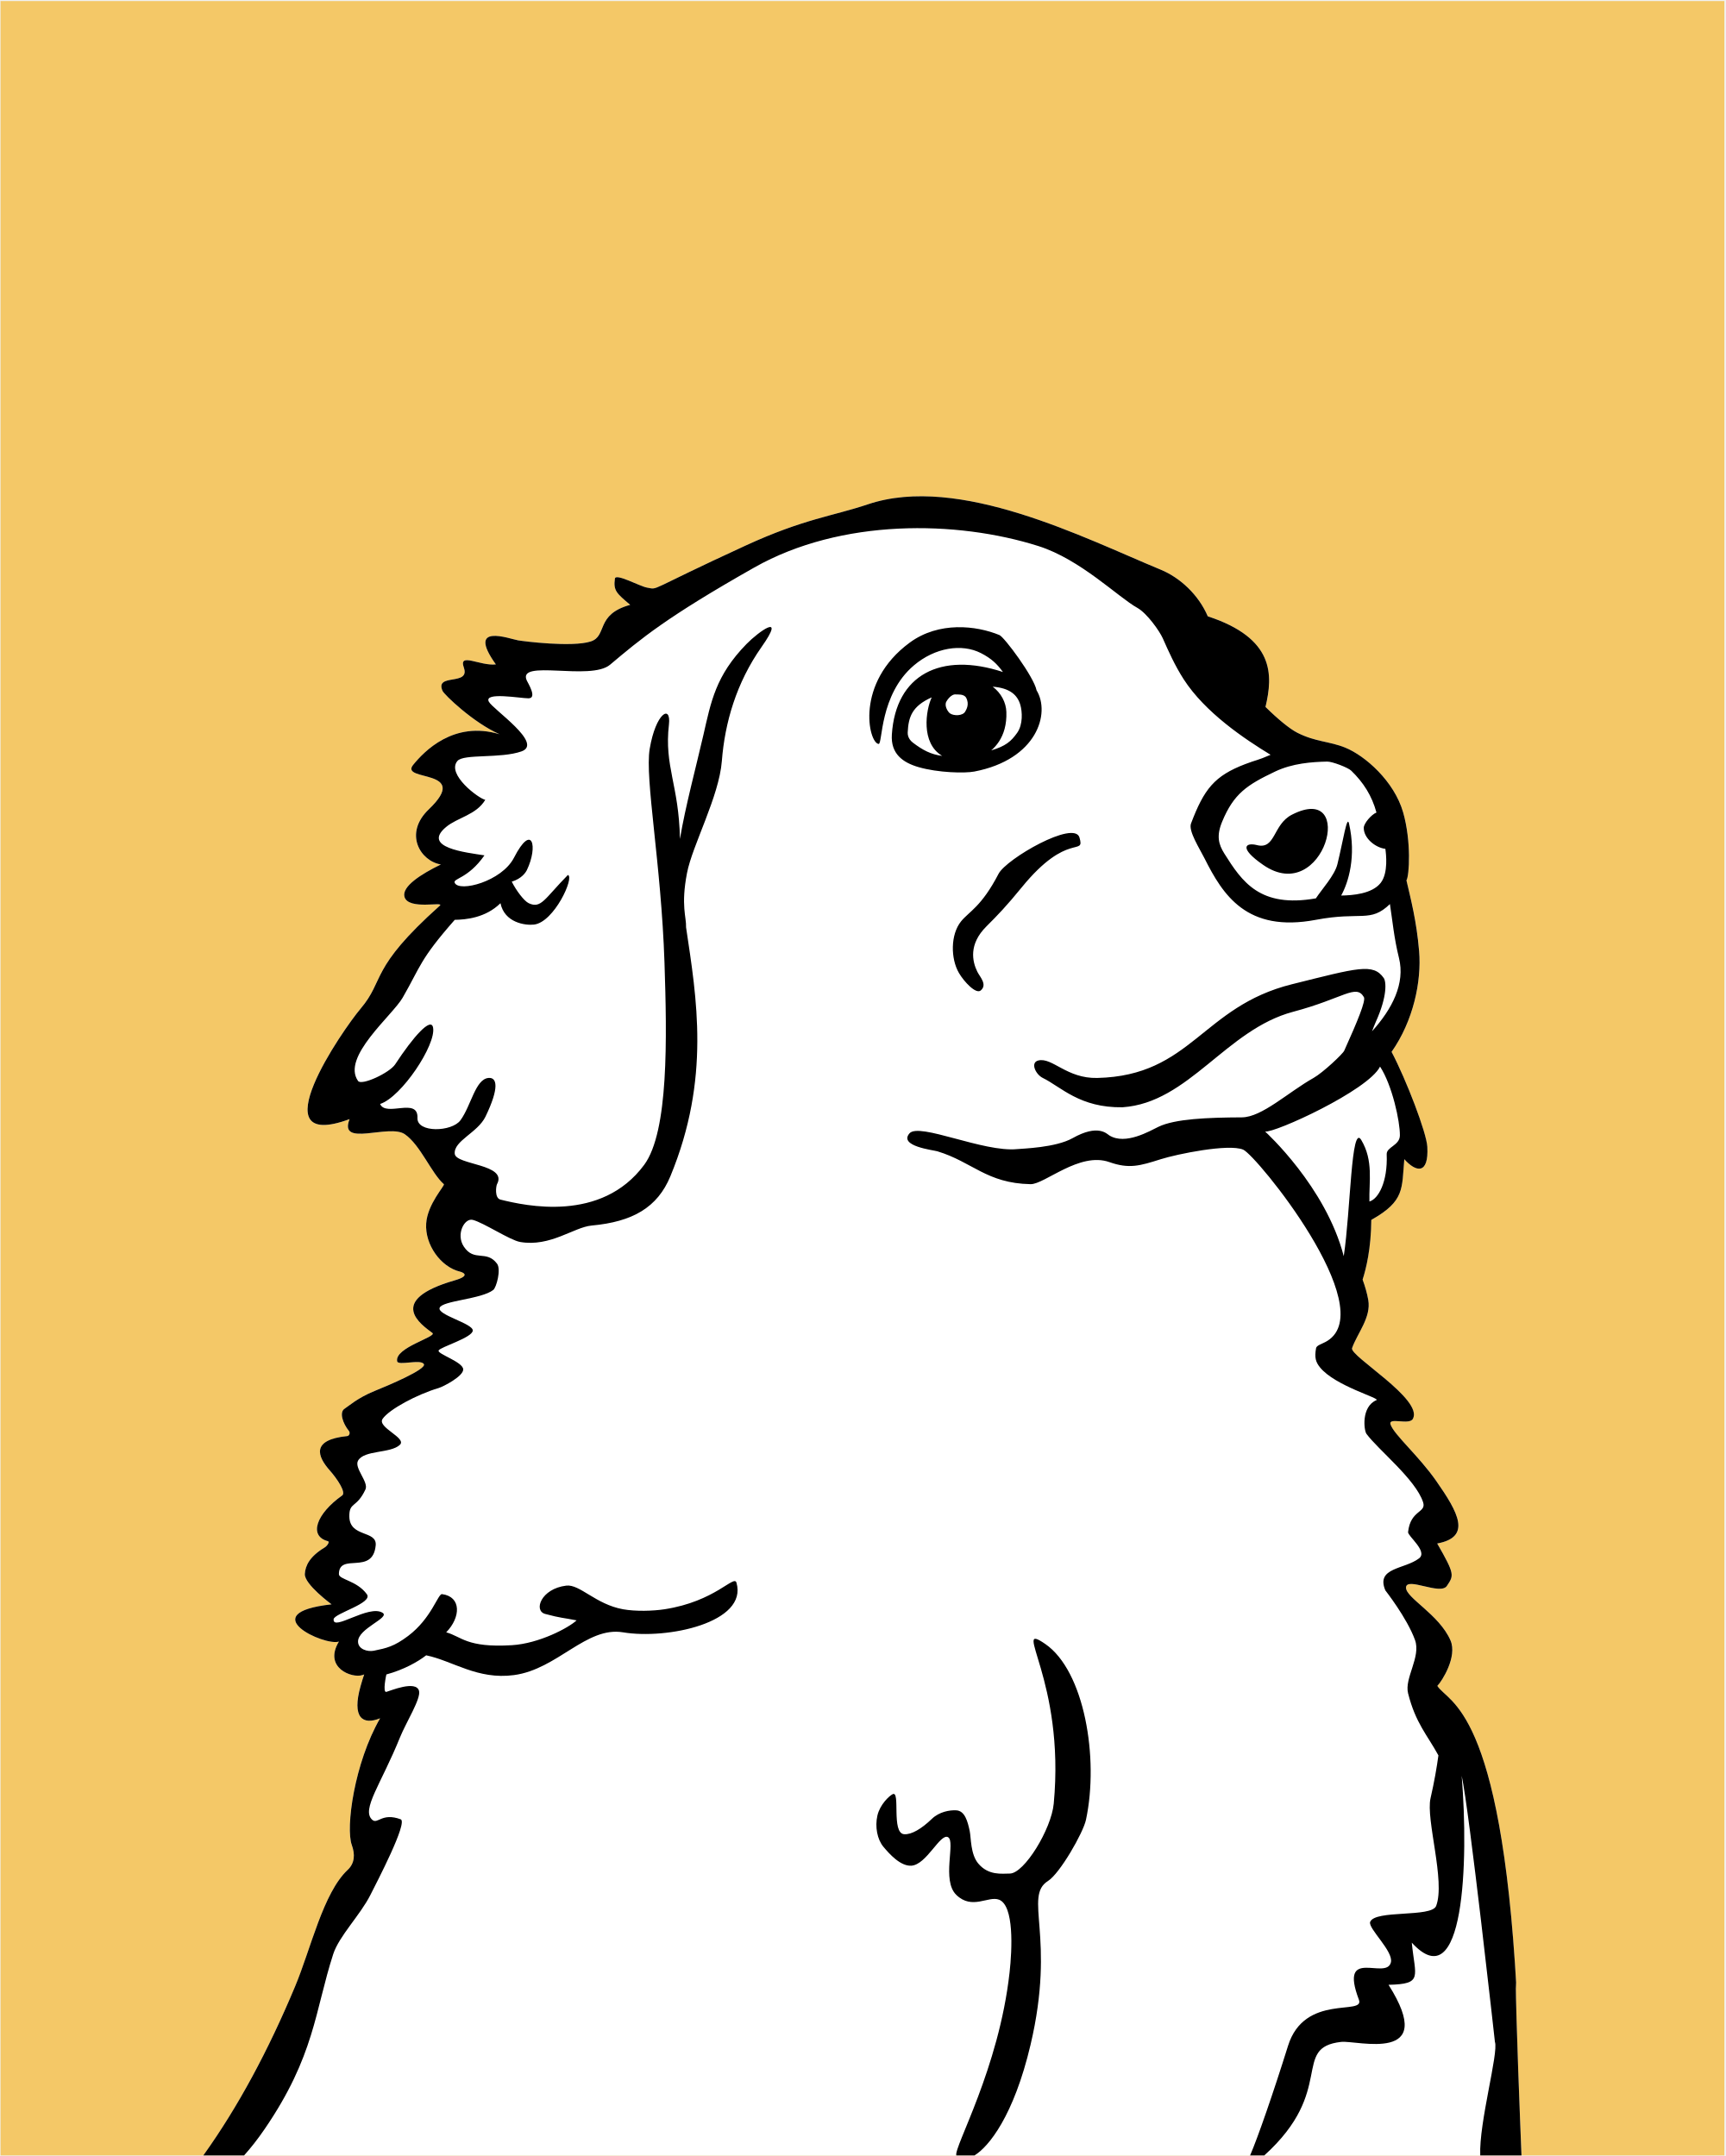
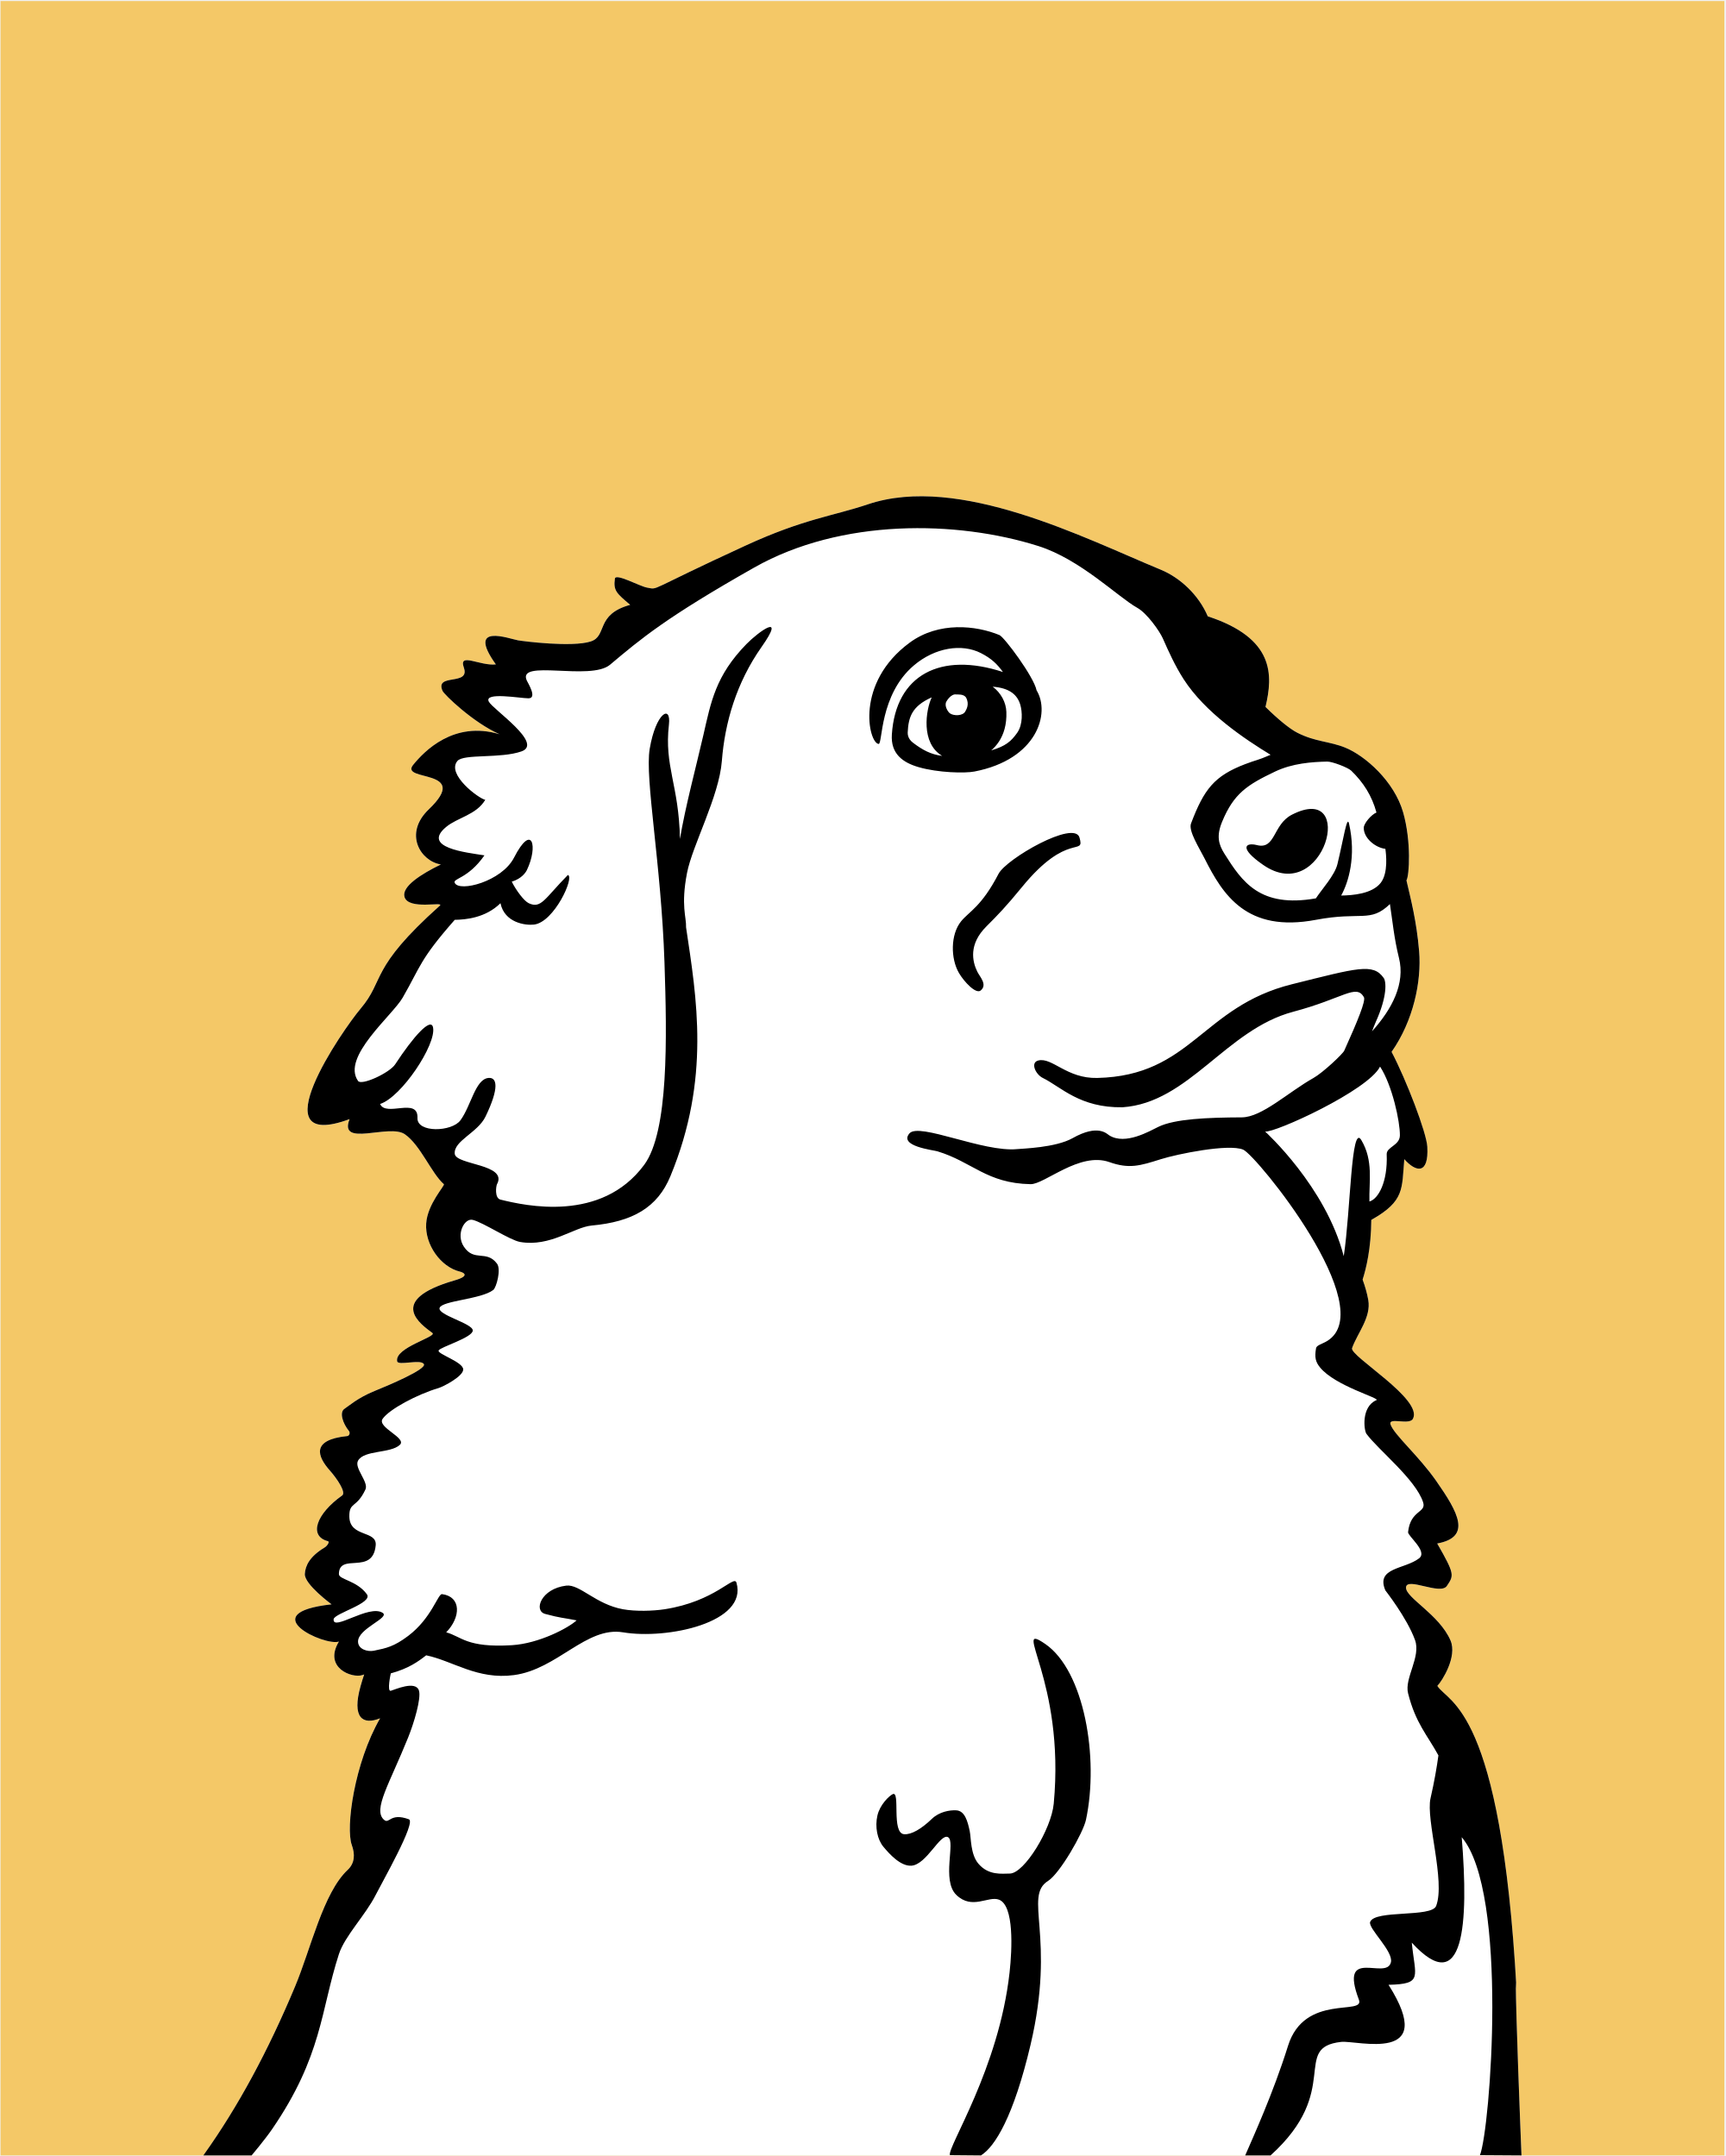
<svg xmlns="http://www.w3.org/2000/svg" width="100%" height="100%" viewBox="0 0 946 1182" version="1.1" xml:space="preserve" style="fill-rule:evenodd;clip-rule:evenodd;stroke-linejoin:round;stroke-miterlimit:2;">
  <g transform="matrix(1,0,0,1,-10206,-1406)">
    <g id="site_golden" transform="matrix(0.26936,0,0,0.47619,10206.3,1406.58)">
      <rect x="0" y="0" width="3507.87" height="2480.32" style="fill:rgb(244,200,103);" />
      <clipPath id="_clip1">
        <rect x="0" y="0" width="3507.87" height="2480.32" />
      </clipPath>
      <g clip-path="url(#_clip1)">
        <g id="golden" transform="matrix(3.7125,0,0,3.04563,-11756.4,-1117.21)">
          <g id="contorno" transform="matrix(1,0,0,0.689512,-7039.59,-603.032)">
            <path d="M11040,2587.68L10317.5,2587.68L10317.6,2587.53C10336.4,2561.21 10352.9,2530.43 10367.8,2495C10376.4,2474.4 10383.1,2443.75 10396.6,2431.13C10400.5,2427.49 10400.7,2422.55 10398.8,2417.55C10395.4,2408.08 10400.2,2372.56 10414.3,2348.03C10404.8,2351.95 10398.8,2347.74 10403.6,2330.37C10404.4,2327.77 10405,2325.67 10405.6,2324.01C10405.3,2324.12 10405,2324.24 10404.6,2324.35C10399,2326.22 10383.1,2320.39 10391.8,2305.97C10384.2,2308.65 10344.4,2290.41 10387.7,2285.56C10387.7,2285.56 10372.8,2274.62 10373.1,2268.95C10373.3,2264.25 10375.9,2259.26 10383.8,2254.46C10385.4,2253.48 10386.8,2251.23 10385.7,2250.94C10375,2248.12 10379.4,2235.92 10393.5,2225.87C10395.8,2224.27 10390.9,2216.9 10386.8,2212.25C10380,2204.51 10376.3,2195.36 10396.4,2193.31C10397.5,2193.2 10398.1,2191.53 10397.2,2190.51C10394,2186.47 10391.7,2180.17 10395,2178.24C10396.7,2177.24 10402,2172.38 10411.3,2168.58C10418.5,2165.69 10440.1,2156.63 10438.3,2153.82C10436.5,2150.95 10424.2,2154.91 10423.7,2152.34C10422.1,2144.76 10445.8,2138.91 10443,2136.76C10437.1,2132.35 10417.1,2118.98 10455.2,2107.94C10464.6,2105.25 10459.2,2103.43 10458.2,2103.19C10447.5,2100.64 10438.9,2088.32 10439.6,2076.8C10440.3,2066 10450.1,2055.89 10449.3,2055.21C10442.4,2049.24 10436.5,2033.77 10427.9,2027.83C10419.3,2021.89 10391.4,2035.3 10397.6,2019.55C10347.1,2038.13 10394,1970.34 10403.6,1959.04C10417.2,1942.98 10408.1,1937.4 10447.1,1902.55C10449.9,1899.97 10429.8,1905.21 10427.7,1897.66C10426.2,1892.03 10436.7,1885.28 10447.6,1879.94C10436.4,1878.07 10427.1,1863 10441,1849.73C10464.7,1827.07 10424.8,1834.75 10432.5,1825.35C10438.4,1818.03 10454.7,1800.93 10479.8,1808.55C10465.3,1802.11 10449.5,1786.81 10448.6,1784.77C10444.2,1774.84 10463.9,1782.28 10460.2,1772C10457.2,1763.46 10469.1,1771.23 10477.8,1770.26C10461.2,1747.08 10485.3,1756.28 10490,1757.07C10493.2,1757.61 10519.5,1760.94 10529.7,1757.7C10539.1,1754.72 10532.1,1742.91 10551.4,1737.6C10544.2,1731.41 10542,1729.91 10543.1,1723.21C10543.5,1720.13 10556.7,1727.49 10560.7,1728.16C10567.3,1729.29 10559.6,1730.42 10614.9,1705.01C10646.6,1690.43 10662.5,1688.94 10681.8,1682.48C10731.7,1665.7 10800.5,1701.09 10842.3,1718.35C10852.8,1722.68 10863,1732.05 10868,1743.89C10904.7,1755.91 10903.8,1776.01 10899.7,1793.57C10906.4,1800.28 10912.9,1805.61 10917.2,1807.75C10927.2,1812.83 10934.5,1812.32 10943.3,1815.89C10954.3,1820.31 10970.2,1834.28 10975.1,1851.33C10979.7,1867.3 10978.5,1886.24 10976.9,1888.67C10979.3,1898.82 10982.5,1910.75 10983.9,1927.44C10985.3,1944.14 10980.6,1965.8 10968.8,1982.68C10976.8,1997.99 10987.9,2026.91 10988.3,2034.68C10989.2,2050.25 10982.1,2048.62 10975.7,2041.52C10974.3,2057.78 10976,2064.39 10957.9,2074.67C10957.8,2074.72 10957.7,2074.76 10957.6,2074.79C10957.5,2090.55 10954.8,2101.48 10952.9,2107.53C10954.3,2111.29 10955.3,2115.02 10956,2118.69C10957.7,2128.2 10949.9,2137.03 10947.1,2145.1C10945.6,2149.38 10986.3,2173.18 10980.4,2183.87C10978.4,2187.55 10966.7,2182.69 10968.2,2186.99C10970.1,2192.62 10983.6,2204.1 10993.2,2217.86C11005.4,2235.28 11012.8,2248.68 10993.8,2252.21C11003.6,2269.2 11002.9,2269.7 10999.1,2275.46C10995.5,2280.79 10976.9,2270.3 10976.7,2276.33C10976.5,2281.98 10994.8,2291.04 11001.1,2305.34C11004.9,2314.25 10996.4,2327.7 10993.8,2330.27C10999.9,2339.85 11028.7,2341.81 11037.2,2496.5L11036.8,2492.86C11036.9,2511.53 11039.2,2569.19 11040,2587.68Z" style="fill:white;" />
          </g>
          <g id="linhas" transform="matrix(1,0,0,0.689512,134.429,366.718)">
-             <path d="M3865.95,1181.25L3843.34,1181.25C3842.59,1163.3 3853.51,1124.92 3851.39,1119.02C3851.39,1119.02 3837.31,991.865 3833.18,973.133C3837.06,1020.44 3834.53,1095.88 3805.82,1064.61C3807.67,1083.54 3812.18,1087.28 3793.08,1087.72C3820.64,1131.28 3775.8,1118.04 3767.11,1119.02C3739.55,1122.12 3764.55,1145.47 3724.99,1181.25L3717.2,1181.25C3721.39,1171.57 3729.82,1147.28 3737.99,1121.17C3747.05,1092.2 3780.24,1104.85 3776.83,1095.88C3765.64,1066.36 3791.91,1085.56 3794.38,1075.39C3795.86,1069.29 3781.66,1056.69 3783.01,1053.23C3785.65,1046.46 3816.72,1050.95 3819.18,1044.47C3824.34,1030.85 3813.42,997.094 3816.1,985.435C3818.2,976.323 3819.53,968.396 3820.42,961.955C3814.25,950.66 3807.91,944.284 3803.79,927.916C3801.68,919.554 3810.95,907.983 3807.59,898.694C3803.19,886.531 3791.32,871.512 3791.33,871.476C3785.97,858.85 3801.89,860.006 3809.81,853.921C3814.77,850.115 3803.56,841.693 3803.79,839.516C3805.09,827.255 3813.96,829.09 3812.02,823.143C3807.93,810.585 3787.31,794.331 3780.96,785.632C3779.61,783.782 3777.97,770.817 3786.46,767.169C3788.82,766.157 3763.76,759.443 3755.51,749.224C3753.14,746.294 3752.43,743.859 3753.36,738.666C3753.65,737.047 3756.91,736.331 3759.52,734.71C3788.74,716.553 3720.65,632.902 3713.4,629.852C3705.38,626.479 3677.13,632.283 3668.25,635.093C3656.78,638.722 3650.93,640.523 3640.03,636.674C3623.65,630.894 3604.55,648.931 3596.85,648.781C3572.74,648.311 3565.05,636.607 3545.8,630.763C3543.59,630.092 3524.43,627.978 3530.48,620.94C3535.76,614.797 3571.1,631.452 3589.59,629.552C3592.46,629.257 3610.59,628.786 3619.9,623.553C3633.93,615.661 3638.62,621.172 3640.03,622.047C3648.85,627.543 3662.2,619.627 3666.93,617.341C3676.04,612.935 3693.9,612.245 3712.66,612.151C3723.68,612.096 3737.96,598.437 3751.96,590.551C3757.14,587.63 3767.99,577.394 3768.79,575.613C3776.17,559.245 3780.7,548.194 3779.57,546.243C3775.26,538.804 3768.48,546.913 3740.78,554.268C3704,564.036 3683.61,604.161 3647.27,606.621C3623.82,607 3613.5,595.395 3603.58,590.551C3599.61,588.613 3596.59,582.082 3601.1,580.974C3608.75,579.097 3616.66,590.952 3633.45,590.551C3685.11,589.319 3690.71,551.463 3740.13,539.174C3776.11,530.226 3784.62,527.449 3790.44,535.753C3791.8,537.687 3792.53,545.545 3786.11,559.783C3785.41,561.333 3784.76,563.108 3784.01,564.994C3795.15,552.643 3802.26,538.729 3798.81,524.832C3796.08,513.82 3795.28,504.578 3793.84,495.221C3782.99,505.684 3778.15,499.139 3753.25,503.857C3715.27,511.053 3702.25,490.118 3692.21,470.157C3689.43,464.62 3683.27,455.105 3684.81,451.052C3691.95,432.189 3697.59,424.96 3714.51,418.49C3720.98,416.014 3720.71,416.712 3728.42,413.382C3714.21,404.723 3692.55,390.248 3680.78,371.953C3675.91,364.375 3672.43,356.507 3669.32,349.488C3667.63,345.671 3660.73,335.795 3655.36,332.807C3644.85,326.957 3624.25,306.262 3601.15,298.943C3556.39,284.764 3493.05,283.747 3445.44,310.693C3397.14,338.032 3383.33,349.727 3366.37,363.996C3355.57,373.081 3315.23,360.673 3320.73,372.67C3321.37,374.058 3326.6,382.381 3321.68,382.414C3317.34,382.444 3297.12,378.743 3299.9,384.218C3302.05,388.466 3330.08,407.151 3317.85,411.505C3306.41,415.582 3286.09,412.739 3282.7,416.77C3276.53,424.119 3294.54,437.47 3297.97,438.067C3293.05,446.369 3282.75,447.73 3276.49,452.967C3262.99,464.258 3287.27,466.923 3297.52,468.514C3288.39,481.53 3280.02,481.077 3281.24,483.613C3283.73,488.842 3307,482.852 3313.71,469.799C3323.71,450.323 3327.03,463.605 3320.79,476.549C3320.18,477.82 3317.99,481.259 3312.49,482.937C3314.89,487.736 3319.22,493.54 3321.8,494.748C3328.62,497.942 3330.45,492.289 3343.25,479.273C3347.04,480.372 3335.72,505.183 3324.68,506.465C3319.89,507.02 3308.53,505.453 3306.3,494.748C3298.09,502.822 3287.31,503.755 3281.24,503.857C3261.94,525.798 3262.65,529.234 3252.69,546.534C3247.02,556.379 3219.01,579.066 3228.23,592.185C3230.16,594.932 3245.54,587.723 3248.58,583.094C3258.6,567.793 3268.25,557.023 3269.36,562.925C3271.13,572.282 3252.08,601.003 3240.33,604.814C3243.47,612.16 3261.28,600.878 3260.8,612.476C3260.45,620.751 3279.67,620.188 3284.38,613.732C3290.24,605.715 3292.51,591.272 3299.68,590.551C3304.47,590.069 3305.75,595.913 3298.1,611.732C3293.81,620.601 3280.54,625.024 3281.24,632.142C3281.84,638.342 3310.38,637.68 3304.41,648.781C3303.88,649.76 3302.95,656.414 3306.3,657.246C3319.97,660.635 3361.55,670.001 3385.06,638.21C3398.54,619.983 3397.58,568.772 3396.2,527.214C3394.39,472.837 3385.35,426.513 3388.1,410.122C3391.42,390.344 3399.93,385.532 3398.64,396.808C3395.99,419.857 3404.11,429.798 3404.68,459.513C3407.68,441.558 3413.49,420.121 3417.56,402.388C3421.7,384.331 3424.22,369.987 3441.15,352.656C3447.72,345.929 3463.1,334.809 3449.46,354.196C3435.53,373.995 3429.28,395.858 3427.65,416.77C3426.13,436.307 3411.49,462.988 3408.55,478.187C3405.09,496.096 3408.26,502.353 3408.03,507.963C3413.78,546.597 3421.6,590.829 3399.44,644.437C3392.34,661.613 3378.7,669.413 3356.28,671.464C3346.54,672.355 3333.62,683.349 3317.05,680.464C3311.5,679.497 3297.01,669.849 3291.12,668.361C3286.56,667.205 3281.74,676.279 3286.22,683.014C3291.92,691.608 3298.57,684.605 3304.41,692.364C3306.77,695.504 3304.08,705.428 3302.35,706.777C3295.78,711.89 3274.53,712.611 3272.97,716.534C3271.4,720.457 3291.22,725.113 3291.12,729.017C3291.03,732.922 3273.28,738.048 3272.4,739.96C3271.53,741.873 3285.71,746.169 3285.88,750.289C3286.04,754.069 3274.96,759.792 3272.4,760.547C3260.6,764.029 3245.25,772.25 3241.7,777.443C3238.49,782.152 3255.22,787.896 3251.14,791.703C3246.01,796.498 3231.56,794.434 3228.23,800.37C3225.98,804.391 3234.19,812.082 3232.29,816.147C3227.42,826.605 3223.33,822.788 3223.46,831.019C3223.65,842.608 3238.7,838.393 3237.91,846.788C3236.35,863.455 3217.85,850.489 3217.74,862.522C3217.71,865.6 3227.59,866.033 3233.07,873.597C3236.62,878.496 3215.12,884.081 3214.85,887.313C3214.28,894.184 3234.2,878.997 3241.7,883.78C3245.96,886.497 3228.22,892.325 3228.23,899.543C3228.24,903.768 3233.44,905.273 3236.93,904.559C3243.82,903.153 3248.01,902.251 3255.71,896.442C3268.55,886.761 3272.04,873.246 3274.27,873.536C3284.94,874.922 3284.61,886.206 3276.56,894.479C3284.95,896.748 3287.69,903.045 3312.58,901.529C3327.44,900.624 3343.61,892.038 3348.03,887.919C3340.31,886.39 3339.59,886.756 3330.79,884.389C3324.33,882.65 3328.45,870.59 3342.35,868.871C3349.75,867.956 3358.51,879.139 3373.49,881.834C3380.43,883.08 3389.86,882.805 3396.2,881.834C3424.13,877.547 3434.34,862.726 3435.65,867.251C3442.02,889.083 3397.78,898.54 3373.49,894.479C3353.34,891.11 3337.54,914.732 3313.71,917.923C3293.69,920.602 3280.25,910.144 3265.58,907.077C3261.22,910.485 3253.51,914.931 3243.76,917.578C3243.71,917.665 3241.56,927.706 3243.76,927.128C3245.83,926.588 3259.95,920.574 3261.65,926.528C3262.86,930.757 3254.51,943.921 3251.22,952.086C3240.92,977.645 3229.85,991.688 3235.99,997.233C3239.03,999.969 3241.16,993.134 3251.59,996.977C3255.74,998.506 3238.53,1031.45 3235.01,1038.44C3229.46,1049.49 3217.84,1060.98 3214.62,1070.91C3204.54,1102.06 3204.52,1126.67 3177,1166.86C3173.16,1172.46 3169.43,1177.18 3165.91,1181.1L3165.77,1181.25L3143.44,1181.25L3143.54,1181.1C3162.37,1154.78 3178.93,1124 3193.75,1088.57C3202.37,1067.97 3209.1,1037.32 3222.58,1024.69C3226.47,1021.06 3226.65,1016.12 3224.82,1011.11C3221.35,1001.65 3226.17,966.125 3240.33,941.594C3230.75,945.522 3224.74,941.313 3229.63,923.937C3230.36,921.335 3231.01,919.239 3231.6,917.578C3231.28,917.69 3230.95,917.805 3230.59,917.923C3224.98,919.791 3209.11,913.964 3217.74,899.543C3210.16,902.222 3170.36,883.975 3213.72,879.127C3213.72,879.127 3198.8,868.189 3199.07,862.522C3199.3,857.814 3201.89,852.827 3209.82,848.03C3211.43,847.052 3212.81,844.799 3211.72,844.513C3200.97,841.693 3205.37,829.485 3219.53,819.44C3221.79,817.838 3216.93,810.465 3212.82,805.817C3205.97,798.082 3202.26,788.925 3222.34,786.879C3223.44,786.767 3224.06,785.104 3223.23,784.084C3219.94,780.037 3217.72,773.739 3220.97,771.808C3222.64,770.809 3227.94,765.945 3237.33,762.152C3244.49,759.26 3266.09,750.202 3264.3,747.391C3262.47,744.521 3250.22,748.481 3249.68,745.904C3248.12,738.329 3271.82,732.476 3268.97,730.33C3263.11,725.916 3243.07,712.548 3281.24,701.508C3290.54,698.815 3285.22,696.998 3284.22,696.761C3273.49,694.213 3264.84,681.891 3265.58,670.363C3266.26,659.564 3276.05,649.46 3275.27,648.781C3268.42,642.803 3262.47,627.339 3253.86,621.395C3245.25,615.455 3217.36,628.872 3223.6,613.118C3173.08,631.694 3220.01,563.905 3229.6,552.609C3243.22,536.551 3234.08,530.973 3273.04,496.119C3275.92,493.536 3255.74,498.783 3253.68,491.228C3252.16,485.597 3262.67,478.852 3273.62,473.512C3262.37,471.638 3253.12,456.571 3267,443.299C3290.71,420.641 3250.82,428.322 3258.44,418.917C3264.38,411.594 3280.64,394.5 3305.8,402.117C3291.27,395.674 3275.45,380.382 3274.55,378.339C3270.19,368.409 3289.86,375.847 3286.22,365.566C3283.19,357.029 3295.06,364.797 3303.78,363.828C3287.2,340.652 3311.31,349.852 3315.95,350.635C3319.16,351.177 3345.47,354.512 3355.71,351.268C3365.11,348.291 3358.1,336.482 3377.4,331.171C3370.15,324.983 3368.03,323.483 3369.04,316.775C3369.5,313.695 3382.71,321.061 3386.66,321.729C3393.33,322.86 3385.56,323.99 3440.88,298.576C3472.62,283.997 3488.51,282.512 3507.75,276.047C3557.68,259.267 3626.48,294.663 3668.25,311.914C3678.75,316.249 3688.95,325.613 3693.99,337.458C3730.67,349.483 3729.8,369.58 3725.64,387.137C3732.42,393.851 3738.91,399.182 3743.14,401.32C3753.2,406.396 3760.53,405.885 3769.33,409.454C3780.25,413.881 3796.17,427.851 3801.07,444.898C3805.65,460.872 3804.46,479.803 3802.9,482.235C3805.24,492.388 3808.43,504.323 3809.84,521.007C3811.25,537.71 3806.61,559.366 3794.75,576.248C3802.8,591.558 3813.89,620.484 3814.33,628.245C3815.2,643.815 3808.04,642.193 3801.72,635.093C3800.3,651.352 3802.01,657.96 3783.86,668.243C3783.78,668.288 3783.7,668.327 3783.63,668.361C3783.5,684.115 3780.8,695.05 3778.87,701.098C3780.25,704.855 3781.31,708.586 3781.97,712.256C3783.67,721.77 3775.91,730.6 3773.09,738.666C3771.59,742.945 3812.32,766.743 3806.42,777.443C3804.4,781.122 3792.71,776.258 3794.19,780.56C3796.13,786.187 3809.57,797.673 3819.18,811.433C3831.35,828.853 3838.78,842.247 3819.76,845.78C3829.54,862.764 3828.9,863.266 3825.07,869.026C3821.52,874.354 3802.89,863.874 3802.66,869.901C3802.45,875.552 3820.83,884.606 3827.04,898.908C3830.9,907.819 3822.37,921.272 3819.83,923.84C3825.87,933.413 3854.67,935.377 3863.22,1090.07L3862.82,1086.43C3862.91,1105.1 3865.2,1162.76 3865.95,1181.25ZM3556.17,1181.25C3554.7,1176.79 3579.48,1133.81 3585.35,1080.98C3586.78,1068.16 3587.89,1044.3 3579.59,1041.06C3573.72,1038.77 3564.88,1046.87 3556.17,1038.44C3547.93,1030.46 3555.91,1009.15 3551.63,1006.79C3547.36,1004.43 3539.88,1021.89 3531.52,1022.42C3525.61,1022.79 3519.54,1016.06 3516.2,1012.05C3512.87,1008.05 3511.47,1001.14 3512.92,994.887C3514.31,988.911 3519.34,984.153 3521.29,983.202C3525.67,981.068 3520.38,1004.6 3527.56,1005.16C3531.59,1005.47 3537.06,1002.22 3542.78,996.731C3546.87,992.803 3552.61,991.852 3556.17,992.066C3560.84,992.346 3562.39,998.082 3563.52,1003.5C3564.29,1007.17 3563.88,1016.12 3568.23,1021.27C3573.83,1027.9 3581.16,1026.75 3585.49,1026.73C3593.41,1026.69 3608.24,1002.39 3609.56,988.43C3615.98,920.559 3585.81,887.701 3604.95,900.887C3626.31,915.597 3634.47,963.344 3627.24,997.233C3625.7,1004.47 3612.86,1026.75 3606.45,1030.77C3592.8,1039.35 3610.89,1061.07 3596.85,1120.61C3587.62,1159.74 3573.89,1176.51 3566.15,1181.25L3556.17,1181.25ZM3767.11,490.545C3773.32,490.456 3784.02,489.655 3788.77,483.613C3793.04,478.175 3791.72,467.592 3791.33,464.936C3785.93,464.33 3779.4,459.129 3779.5,453.364C3779.55,450.943 3783.68,446.123 3786.46,445.031C3783.93,435.77 3779.31,428.554 3772.63,422.086C3770.85,420.361 3762.21,417.057 3759.52,417.108C3751,417.269 3740.36,418.064 3730.93,422.555C3715.52,429.889 3708.24,434.645 3701.87,450.064C3698.65,457.845 3699.89,462.455 3703.1,467.568C3712.83,483.035 3722.58,497.471 3753.25,492.086C3756.55,487.063 3763.58,479.436 3765.06,473.347C3768.33,459.888 3770.31,446.235 3771.41,451.052C3775.5,469.041 3771.09,483.402 3767.11,490.545ZM3720.89,462.879C3731.28,465.542 3729.55,451.618 3740.13,446.213C3776.16,427.802 3757.88,496.971 3724.37,473.753C3710.68,464.273 3714.8,461.321 3720.89,462.879ZM3725.42,619.905C3725.78,620.275 3758.65,650.087 3768.53,688.261C3772.33,663.199 3772.55,615.164 3778.15,624.588C3784.9,635.925 3782.31,647.415 3782.6,658.275C3787.47,656.934 3792.68,647.624 3792.07,632.418C3791.9,628.329 3799.23,627.628 3799.3,622.047C3799.39,614.416 3795.1,594.557 3788.43,584.316C3781.95,597.4 3730.4,620.912 3725.42,619.905ZM3581.72,367.997C3578.52,363.604 3575.48,360.612 3569.66,357.634C3559.19,352.273 3544.47,354.562 3532.91,364.373C3513.95,380.445 3515.84,407.687 3513.57,407.434C3508,406.812 3500.55,373.973 3530.64,351.873C3546.58,340.17 3567.06,342.468 3579.81,347.743C3582.45,348.834 3598.69,370.623 3600.15,378.025C3607.86,390.618 3600.41,415.956 3566.05,422.562C3560.78,423.575 3546.15,423.238 3535.5,420.151C3526.8,417.633 3520.15,412.823 3520.83,402.297C3522.96,369.442 3547.62,356.784 3581.72,367.997ZM3575.28,410.974C3583.17,408.652 3586.18,406.035 3589.5,401.366C3592.79,396.746 3592.31,389.633 3591.25,386.005C3589.71,380.732 3585.71,376.782 3576.11,376.042C3580.66,379.476 3583.42,384.629 3583.6,389.867C3583.85,396.874 3582.13,402.166 3579.55,406.115C3578.29,408.039 3576.83,409.644 3575.28,410.974ZM3542.68,381.898C3531.84,386.721 3529.91,392.717 3529.52,401.133C3529.48,402.012 3529.58,404.598 3532.38,406.733C3537.62,410.722 3542.2,413.211 3548.43,413.98C3536.54,406.993 3539.48,388.718 3542.68,381.898ZM3561.05,389.662C3561.57,388.701 3563.5,385.798 3561.58,382.154C3560.39,379.885 3556.7,380.393 3556.11,380.295C3553.36,379.842 3550.98,383.639 3550.65,384.313C3549.46,386.734 3551.68,389.941 3552.65,390.643C3554.79,392.188 3559.75,392.085 3561.05,389.662ZM3623.68,458.752C3626.74,469.404 3617.27,455.132 3592.13,485.93C3583.58,496.395 3578.98,501.168 3572.63,507.495C3562.85,517.244 3564.89,526.636 3567.67,532.293C3569.07,535.143 3573.33,539.347 3569.56,542.573C3566.94,544.81 3560.41,537.819 3557.59,532.978C3553.01,525.129 3552.93,511.906 3558.76,504.708C3563.13,499.302 3569.93,496.731 3579.31,478.641C3583.59,470.383 3620.86,448.947 3623.68,458.752Z" style="fill-rule:nonzero;" />
+             <path d="M3865.95,1181.25L3843.19,1181.1C3848.82,1166.86 3858.95,1037.06 3833.19,1006.79C3837.07,1054.1 3834.53,1095.88 3805.82,1064.61C3807.67,1083.54 3812.18,1087.28 3793.08,1087.72C3820.64,1131.28 3775.8,1118.04 3767.11,1119.02C3739.55,1122.12 3767.97,1145.47 3728.42,1181.25L3714.51,1181.25C3718.69,1171.57 3729.82,1147.28 3737.99,1121.17C3747.05,1092.2 3780.24,1104.85 3776.83,1095.88C3765.64,1066.36 3791.91,1085.56 3794.38,1075.39C3795.86,1069.29 3781.66,1056.69 3783.01,1053.23C3785.65,1046.46 3816.72,1050.95 3819.18,1044.47C3824.34,1030.85 3813.42,997.094 3816.1,985.435C3818.2,976.323 3819.53,968.396 3820.42,961.955C3814.25,950.66 3807.91,944.284 3803.79,927.916C3801.68,919.554 3810.95,907.983 3807.59,898.694C3803.19,886.531 3791.32,871.512 3791.33,871.476C3785.97,858.85 3801.89,860.006 3809.81,853.921C3814.77,850.115 3803.56,841.693 3803.79,839.516C3805.09,827.255 3813.96,829.09 3812.02,823.143C3807.93,810.585 3787.31,794.331 3780.96,785.632C3779.61,783.782 3777.97,770.817 3786.46,767.169C3788.82,766.157 3763.76,759.443 3755.51,749.224C3753.14,746.294 3752.43,743.859 3753.36,738.666C3753.65,737.047 3756.91,736.331 3759.52,734.71C3788.74,716.553 3720.65,632.902 3713.4,629.852C3705.38,626.479 3677.13,632.283 3668.25,635.093C3656.78,638.722 3650.93,640.523 3640.03,636.674C3623.65,630.894 3604.55,648.931 3596.85,648.781C3572.74,648.311 3565.05,636.607 3545.8,630.763C3543.59,630.092 3524.43,627.978 3530.48,620.94C3535.76,614.797 3571.1,631.452 3589.59,629.552C3592.46,629.257 3610.59,628.786 3619.9,623.553C3633.93,615.661 3638.62,621.172 3640.03,622.047C3648.85,627.543 3662.2,619.627 3666.93,617.341C3676.04,612.935 3693.9,612.245 3712.66,612.151C3723.68,612.096 3737.96,598.437 3751.96,590.551C3757.14,587.63 3767.99,577.394 3768.79,575.613C3776.17,559.245 3780.7,548.194 3779.57,546.243C3775.26,538.804 3768.48,546.913 3740.78,554.268C3704,564.036 3683.61,604.161 3647.27,606.621C3623.82,607 3613.5,595.395 3603.58,590.551C3599.61,588.613 3596.59,582.082 3601.1,580.974C3608.75,579.097 3616.66,590.952 3633.45,590.551C3685.11,589.319 3690.71,551.463 3740.13,539.174C3776.11,530.226 3784.62,527.449 3790.44,535.753C3791.8,537.687 3792.53,545.545 3786.11,559.783C3785.41,561.333 3784.76,563.108 3784.01,564.994C3795.15,552.643 3802.26,538.729 3798.81,524.832C3796.08,513.82 3795.28,504.578 3793.84,495.221C3782.99,505.684 3778.15,499.139 3753.25,503.857C3715.27,511.053 3702.25,490.118 3692.21,470.157C3689.43,464.62 3683.27,455.105 3684.81,451.052C3691.95,432.189 3697.59,424.96 3714.51,418.49C3720.98,416.014 3720.71,416.712 3728.42,413.382C3714.21,404.723 3692.55,390.248 3680.78,371.953C3675.91,364.375 3672.43,356.507 3669.32,349.488C3667.63,345.671 3660.73,335.795 3655.36,332.807C3644.85,326.957 3624.25,306.262 3601.15,298.943C3556.39,284.764 3493.05,283.747 3445.44,310.693C3397.14,338.032 3383.33,349.727 3366.37,363.996C3355.57,373.081 3315.23,360.673 3320.73,372.67C3321.37,374.058 3326.6,382.381 3321.68,382.414C3317.34,382.444 3297.12,378.743 3299.9,384.218C3302.05,388.466 3330.08,407.151 3317.85,411.505C3306.41,415.582 3286.09,412.739 3282.7,416.77C3276.53,424.119 3294.54,437.47 3297.97,438.067C3293.05,446.369 3282.75,447.73 3276.49,452.967C3262.99,464.258 3287.27,466.923 3297.52,468.514C3288.39,481.53 3280.02,481.077 3281.24,483.613C3283.73,488.842 3307,482.852 3313.71,469.799C3323.71,450.323 3327.03,463.605 3320.79,476.549C3320.18,477.82 3317.99,481.259 3312.49,482.937C3314.89,487.736 3319.22,493.54 3321.8,494.748C3328.62,497.942 3330.45,492.289 3343.25,479.273C3347.04,480.372 3335.72,505.183 3324.68,506.465C3319.89,507.02 3308.53,505.453 3306.3,494.748C3298.09,502.822 3287.31,503.755 3281.24,503.857C3261.94,525.798 3262.65,529.234 3252.69,546.534C3247.02,556.379 3219.01,579.066 3228.23,592.185C3230.16,594.932 3245.54,587.723 3248.58,583.094C3258.6,567.793 3268.25,557.023 3269.36,562.925C3271.13,572.282 3252.08,601.003 3240.33,604.814C3243.47,612.16 3261.28,600.878 3260.8,612.476C3260.45,620.751 3279.67,620.188 3284.38,613.732C3290.24,605.715 3292.51,591.272 3299.68,590.551C3304.47,590.069 3305.75,595.913 3298.1,611.732C3293.81,620.601 3280.54,625.024 3281.24,632.142C3281.84,638.342 3310.38,637.68 3304.41,648.781C3303.88,649.76 3302.95,656.414 3306.3,657.246C3319.97,660.635 3361.55,670.001 3385.06,638.21C3398.54,619.983 3397.58,568.772 3396.2,527.214C3394.39,472.837 3385.35,426.513 3388.1,410.122C3391.42,390.344 3399.93,385.532 3398.64,396.808C3395.99,419.857 3404.11,429.798 3404.68,459.513C3407.68,441.558 3413.49,420.121 3417.56,402.388C3421.7,384.331 3424.22,369.987 3441.15,352.656C3447.72,345.929 3463.1,334.809 3449.46,354.196C3435.53,373.995 3429.28,395.858 3427.65,416.77C3426.13,436.307 3411.49,462.988 3408.55,478.187C3405.09,496.096 3408.26,502.353 3408.03,507.963C3413.78,546.597 3421.6,590.829 3399.44,644.437C3392.34,661.613 3378.7,669.413 3356.28,671.464C3346.54,672.355 3333.62,683.349 3317.05,680.464C3311.5,679.497 3297.01,669.849 3291.12,668.361C3286.56,667.205 3281.74,676.279 3286.22,683.014C3291.92,691.608 3298.57,684.605 3304.41,692.364C3306.77,695.504 3304.08,705.428 3302.35,706.777C3295.78,711.89 3274.53,712.611 3272.97,716.534C3271.4,720.457 3291.22,725.113 3291.12,729.017C3291.03,732.922 3273.28,738.048 3272.4,739.96C3271.53,741.873 3285.71,746.169 3285.88,750.289C3286.04,754.069 3274.96,759.792 3272.4,760.547C3260.6,764.029 3245.25,772.25 3241.7,777.443C3238.49,782.152 3255.22,787.896 3251.14,791.703C3246.01,796.498 3231.56,794.434 3228.23,800.37C3225.98,804.391 3234.19,812.082 3232.29,816.147C3227.42,826.605 3223.33,822.788 3223.46,831.019C3223.65,842.608 3238.7,838.393 3237.91,846.788C3236.35,863.455 3217.85,850.489 3217.74,862.522C3217.71,865.6 3227.59,866.033 3233.07,873.597C3236.62,878.496 3215.12,884.081 3214.85,887.313C3214.28,894.184 3234.2,878.997 3241.7,883.78C3245.96,886.497 3228.22,892.325 3228.23,899.543C3228.24,903.768 3233.44,905.273 3236.93,904.559C3243.82,903.153 3248.01,902.251 3255.71,896.442C3268.55,886.761 3272.04,873.246 3274.27,873.536C3284.94,874.922 3284.61,886.206 3276.56,894.479C3284.95,896.748 3287.69,903.045 3312.58,901.529C3327.44,900.624 3343.61,892.038 3348.03,887.919C3340.31,886.39 3339.59,886.756 3330.79,884.389C3324.33,882.65 3328.45,870.59 3342.35,868.871C3349.75,867.956 3358.51,879.139 3373.49,881.834C3380.43,883.08 3389.86,882.805 3396.2,881.834C3424.13,877.547 3434.34,862.726 3435.65,867.251C3442.02,889.083 3397.78,898.54 3373.49,894.479C3353.34,891.11 3337.54,914.732 3313.71,917.923C3293.69,920.602 3280.25,910.144 3265.58,907.077C3261.22,910.485 3255.94,914.331 3246.19,916.978C3246.14,917.066 3243.98,927.106 3246.19,926.528C3248.25,925.988 3259.95,920.574 3261.65,926.528C3262.86,930.757 3259,943.921 3255.71,952.086C3245.42,977.645 3236.26,991.656 3242.41,997.202C3245.44,999.938 3245.66,993.134 3256.09,996.977C3260.24,998.506 3241.43,1031.45 3237.91,1038.44C3232.35,1049.49 3220.95,1060.98 3217.74,1070.91C3207.66,1102.06 3208.65,1126.67 3181.13,1166.86C3177.29,1172.46 3169.91,1181.25 3169.91,1181.25L3143.44,1181.25L3143.54,1181.1C3162.37,1154.78 3178.93,1124 3193.75,1088.57C3202.37,1067.97 3209.1,1037.32 3222.58,1024.69C3226.47,1021.06 3226.65,1016.12 3224.82,1011.11C3221.35,1001.65 3226.17,966.125 3240.33,941.594C3230.75,945.522 3224.74,941.313 3229.63,923.937C3230.36,921.335 3231.01,919.239 3231.6,917.578C3231.28,917.69 3230.95,917.805 3230.59,917.923C3224.98,919.791 3209.11,913.964 3217.74,899.543C3210.16,902.222 3170.36,883.975 3213.72,879.127C3213.72,879.127 3198.8,868.189 3199.07,862.522C3199.3,857.814 3201.89,852.827 3209.82,848.03C3211.43,847.052 3212.81,844.799 3211.72,844.513C3200.97,841.693 3205.37,829.485 3219.53,819.44C3221.79,817.838 3216.93,810.465 3212.82,805.817C3205.97,798.082 3202.26,788.925 3222.34,786.879C3223.44,786.767 3224.06,785.104 3223.23,784.084C3219.94,780.037 3217.72,773.739 3220.97,771.808C3222.64,770.809 3227.94,765.945 3237.33,762.152C3244.49,759.26 3266.09,750.202 3264.3,747.391C3262.47,744.521 3250.22,748.481 3249.68,745.904C3248.12,738.329 3271.82,732.476 3268.97,730.33C3263.11,725.916 3243.07,712.548 3281.24,701.508C3290.54,698.815 3285.22,696.998 3284.22,696.761C3273.49,694.213 3264.84,681.891 3265.58,670.363C3266.26,659.564 3276.05,649.46 3275.27,648.781C3268.42,642.803 3262.47,627.339 3253.86,621.395C3245.25,615.455 3217.36,628.872 3223.6,613.118C3173.08,631.694 3220.01,563.905 3229.6,552.609C3243.22,536.551 3234.08,530.973 3273.04,496.119C3275.92,493.536 3255.74,498.783 3253.68,491.228C3252.16,485.597 3262.67,478.852 3273.62,473.512C3262.37,471.638 3253.12,456.571 3267,443.299C3290.71,420.641 3250.82,428.322 3258.44,418.917C3264.38,411.594 3280.64,394.5 3305.8,402.117C3291.27,395.674 3275.45,380.382 3274.55,378.339C3270.19,368.409 3289.86,375.847 3286.22,365.566C3283.19,357.029 3295.06,364.797 3303.78,363.828C3287.2,340.652 3311.31,349.852 3315.95,350.635C3319.16,351.177 3345.47,354.512 3355.71,351.268C3365.11,348.291 3358.1,336.482 3377.4,331.171C3370.15,324.983 3368.03,323.483 3369.04,316.775C3369.5,313.695 3382.71,321.061 3386.66,321.729C3393.33,322.86 3385.56,323.99 3440.88,298.576C3472.62,283.997 3488.51,282.512 3507.75,276.047C3557.68,259.267 3626.48,294.663 3668.25,311.914C3678.75,316.249 3688.95,325.613 3693.99,337.458C3730.67,349.483 3729.8,369.58 3725.64,387.137C3732.42,393.851 3738.91,399.182 3743.14,401.32C3753.2,406.396 3760.53,405.885 3769.33,409.454C3780.25,413.881 3796.17,427.851 3801.07,444.898C3805.65,460.872 3804.46,479.803 3802.9,482.235C3805.24,492.388 3808.43,504.323 3809.84,521.007C3811.25,537.71 3806.61,559.366 3794.75,576.248C3802.8,591.558 3813.89,620.484 3814.33,628.245C3815.2,643.815 3808.04,642.193 3801.72,635.093C3800.3,651.352 3802.01,657.96 3783.86,668.243C3783.78,668.288 3783.7,668.327 3783.63,668.361C3783.5,684.115 3780.8,695.05 3778.87,701.098C3780.25,704.855 3781.31,708.586 3781.97,712.256C3783.67,721.77 3775.91,730.6 3773.09,738.666C3771.59,742.945 3812.32,766.743 3806.42,777.443C3804.4,781.122 3792.71,776.258 3794.19,780.56C3796.13,786.187 3809.57,797.673 3819.18,811.433C3831.35,828.853 3838.78,842.247 3819.76,845.78C3829.54,862.764 3828.9,863.266 3825.07,869.026C3821.52,874.354 3802.89,863.874 3802.66,869.901C3802.45,875.552 3820.83,884.606 3827.04,898.908C3830.9,907.819 3822.37,921.272 3819.83,923.84C3825.87,933.413 3854.67,935.377 3863.22,1090.07L3862.82,1086.43C3862.91,1105.1 3865.2,1162.76 3865.95,1181.25ZM3552.65,1181.1C3551.18,1176.64 3579.48,1133.81 3585.35,1080.98C3586.78,1068.16 3587.89,1044.3 3579.59,1041.06C3573.72,1038.77 3564.88,1046.87 3556.17,1038.44C3547.93,1030.46 3555.91,1009.15 3551.63,1006.79C3547.36,1004.43 3539.88,1021.89 3531.52,1022.42C3525.61,1022.79 3519.54,1016.06 3516.2,1012.05C3512.87,1008.05 3511.47,1001.14 3512.92,994.887C3514.31,988.911 3519.34,984.153 3521.29,983.202C3525.67,981.068 3520.38,1004.6 3527.56,1005.16C3531.59,1005.47 3537.06,1002.22 3542.78,996.731C3546.87,992.803 3552.61,991.852 3556.17,992.066C3560.84,992.346 3562.39,998.082 3563.52,1003.5C3564.29,1007.17 3563.88,1016.12 3568.23,1021.27C3573.83,1027.9 3581.16,1026.75 3585.49,1026.73C3593.41,1026.69 3608.24,1002.39 3609.56,988.43C3615.98,920.559 3585.81,887.701 3604.95,900.887C3626.31,915.597 3634.47,963.344 3627.24,997.233C3625.7,1004.47 3612.86,1026.75 3606.45,1030.77C3592.8,1039.35 3610.89,1061.07 3596.85,1120.61C3587.62,1159.74 3577.4,1176.51 3569.66,1181.25L3552.65,1181.1ZM3767.11,490.545C3773.32,490.456 3784.02,489.655 3788.77,483.613C3793.04,478.175 3791.72,467.592 3791.33,464.936C3785.93,464.33 3779.4,459.129 3779.5,453.364C3779.55,450.943 3783.68,446.123 3786.46,445.031C3783.93,435.77 3779.31,428.554 3772.63,422.086C3770.85,420.361 3762.21,417.057 3759.52,417.108C3751,417.269 3740.36,418.064 3730.93,422.555C3715.52,429.889 3708.24,434.645 3701.87,450.064C3698.65,457.845 3699.89,462.455 3703.1,467.568C3712.83,483.035 3722.58,497.471 3753.25,492.086C3756.55,487.063 3763.58,479.436 3765.06,473.347C3768.33,459.888 3770.31,446.235 3771.41,451.052C3775.5,469.041 3771.09,483.402 3767.11,490.545ZM3720.89,462.879C3731.28,465.542 3729.55,451.618 3740.13,446.213C3776.16,427.802 3757.88,496.971 3724.37,473.753C3710.68,464.273 3714.8,461.321 3720.89,462.879ZM3725.42,619.905C3725.78,620.275 3758.65,650.087 3768.53,688.261C3772.33,663.199 3772.55,615.164 3778.15,624.588C3784.9,635.925 3782.31,647.415 3782.6,658.275C3787.47,656.934 3792.68,647.624 3792.07,632.418C3791.9,628.329 3799.23,627.628 3799.3,622.047C3799.39,614.416 3795.1,594.557 3788.43,584.316C3781.95,597.4 3730.4,620.912 3725.42,619.905ZM3581.72,367.997C3578.52,363.604 3575.48,360.612 3569.66,357.634C3559.19,352.273 3544.47,354.562 3532.91,364.373C3513.95,380.445 3515.84,407.687 3513.57,407.434C3508,406.812 3500.55,373.973 3530.64,351.873C3546.58,340.17 3567.06,342.468 3579.81,347.743C3582.45,348.834 3598.69,370.623 3600.15,378.025C3607.86,390.618 3600.41,415.956 3566.05,422.562C3560.78,423.575 3546.15,423.238 3535.5,420.151C3526.8,417.633 3520.15,412.823 3520.83,402.297C3522.96,369.442 3547.62,356.784 3581.72,367.997ZM3575.28,410.974C3583.17,408.652 3586.18,406.035 3589.5,401.366C3592.79,396.746 3592.31,389.633 3591.25,386.005C3589.71,380.732 3585.71,376.782 3576.11,376.042C3580.66,379.476 3583.42,384.629 3583.6,389.867C3583.85,396.874 3582.13,402.166 3579.55,406.115C3578.29,408.039 3576.83,409.644 3575.28,410.974ZM3542.68,381.898C3531.84,386.721 3529.91,392.717 3529.52,401.133C3529.48,402.012 3529.58,404.598 3532.38,406.733C3537.62,410.722 3542.2,413.211 3548.43,413.98C3536.54,406.993 3539.48,388.718 3542.68,381.898ZM3561.05,389.662C3561.57,388.701 3563.5,385.798 3561.58,382.154C3560.39,379.885 3556.7,380.393 3556.11,380.295C3553.36,379.842 3550.98,383.639 3550.65,384.313C3549.46,386.734 3551.68,389.941 3552.65,390.643C3554.79,392.188 3559.75,392.085 3561.05,389.662ZM3623.68,458.752C3626.74,469.404 3617.27,455.132 3592.13,485.93C3583.58,496.395 3578.98,501.168 3572.63,507.495C3562.85,517.244 3564.89,526.636 3567.67,532.293C3569.07,535.143 3573.33,539.347 3569.56,542.573C3566.94,544.81 3560.41,537.819 3557.59,532.978C3553.01,525.129 3552.93,511.906 3558.76,504.708C3563.13,499.302 3569.93,496.731 3579.31,478.641C3583.59,470.383 3620.86,448.947 3623.68,458.752Z" style="fill-rule:nonzero;" />
          </g>
        </g>
      </g>
    </g>
  </g>
</svg>
